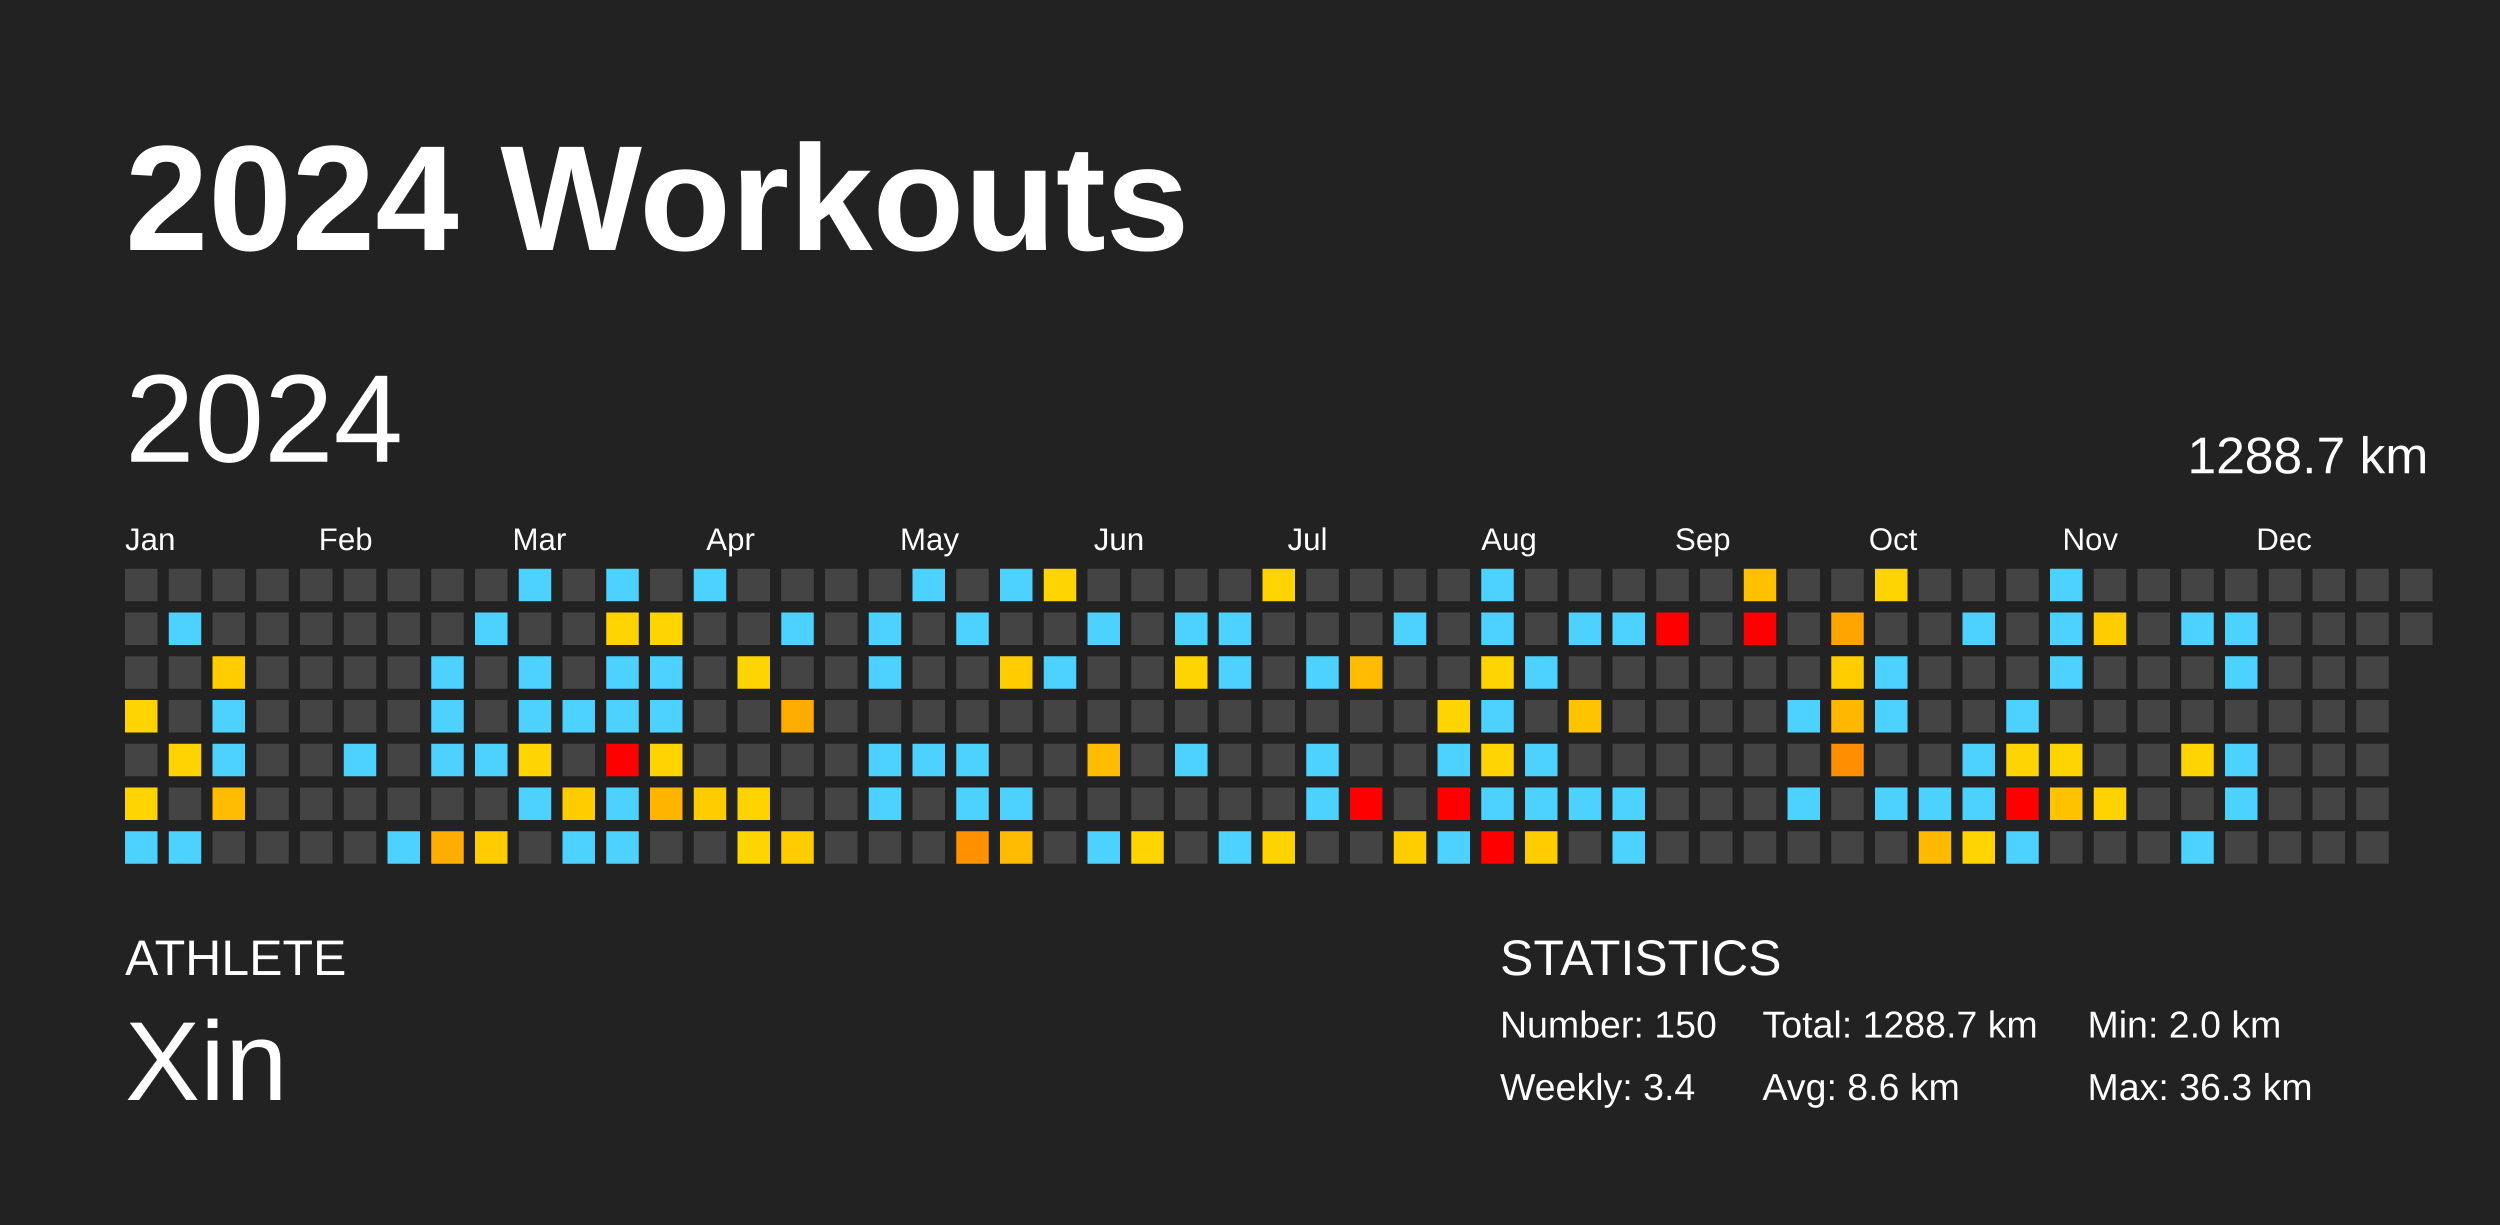
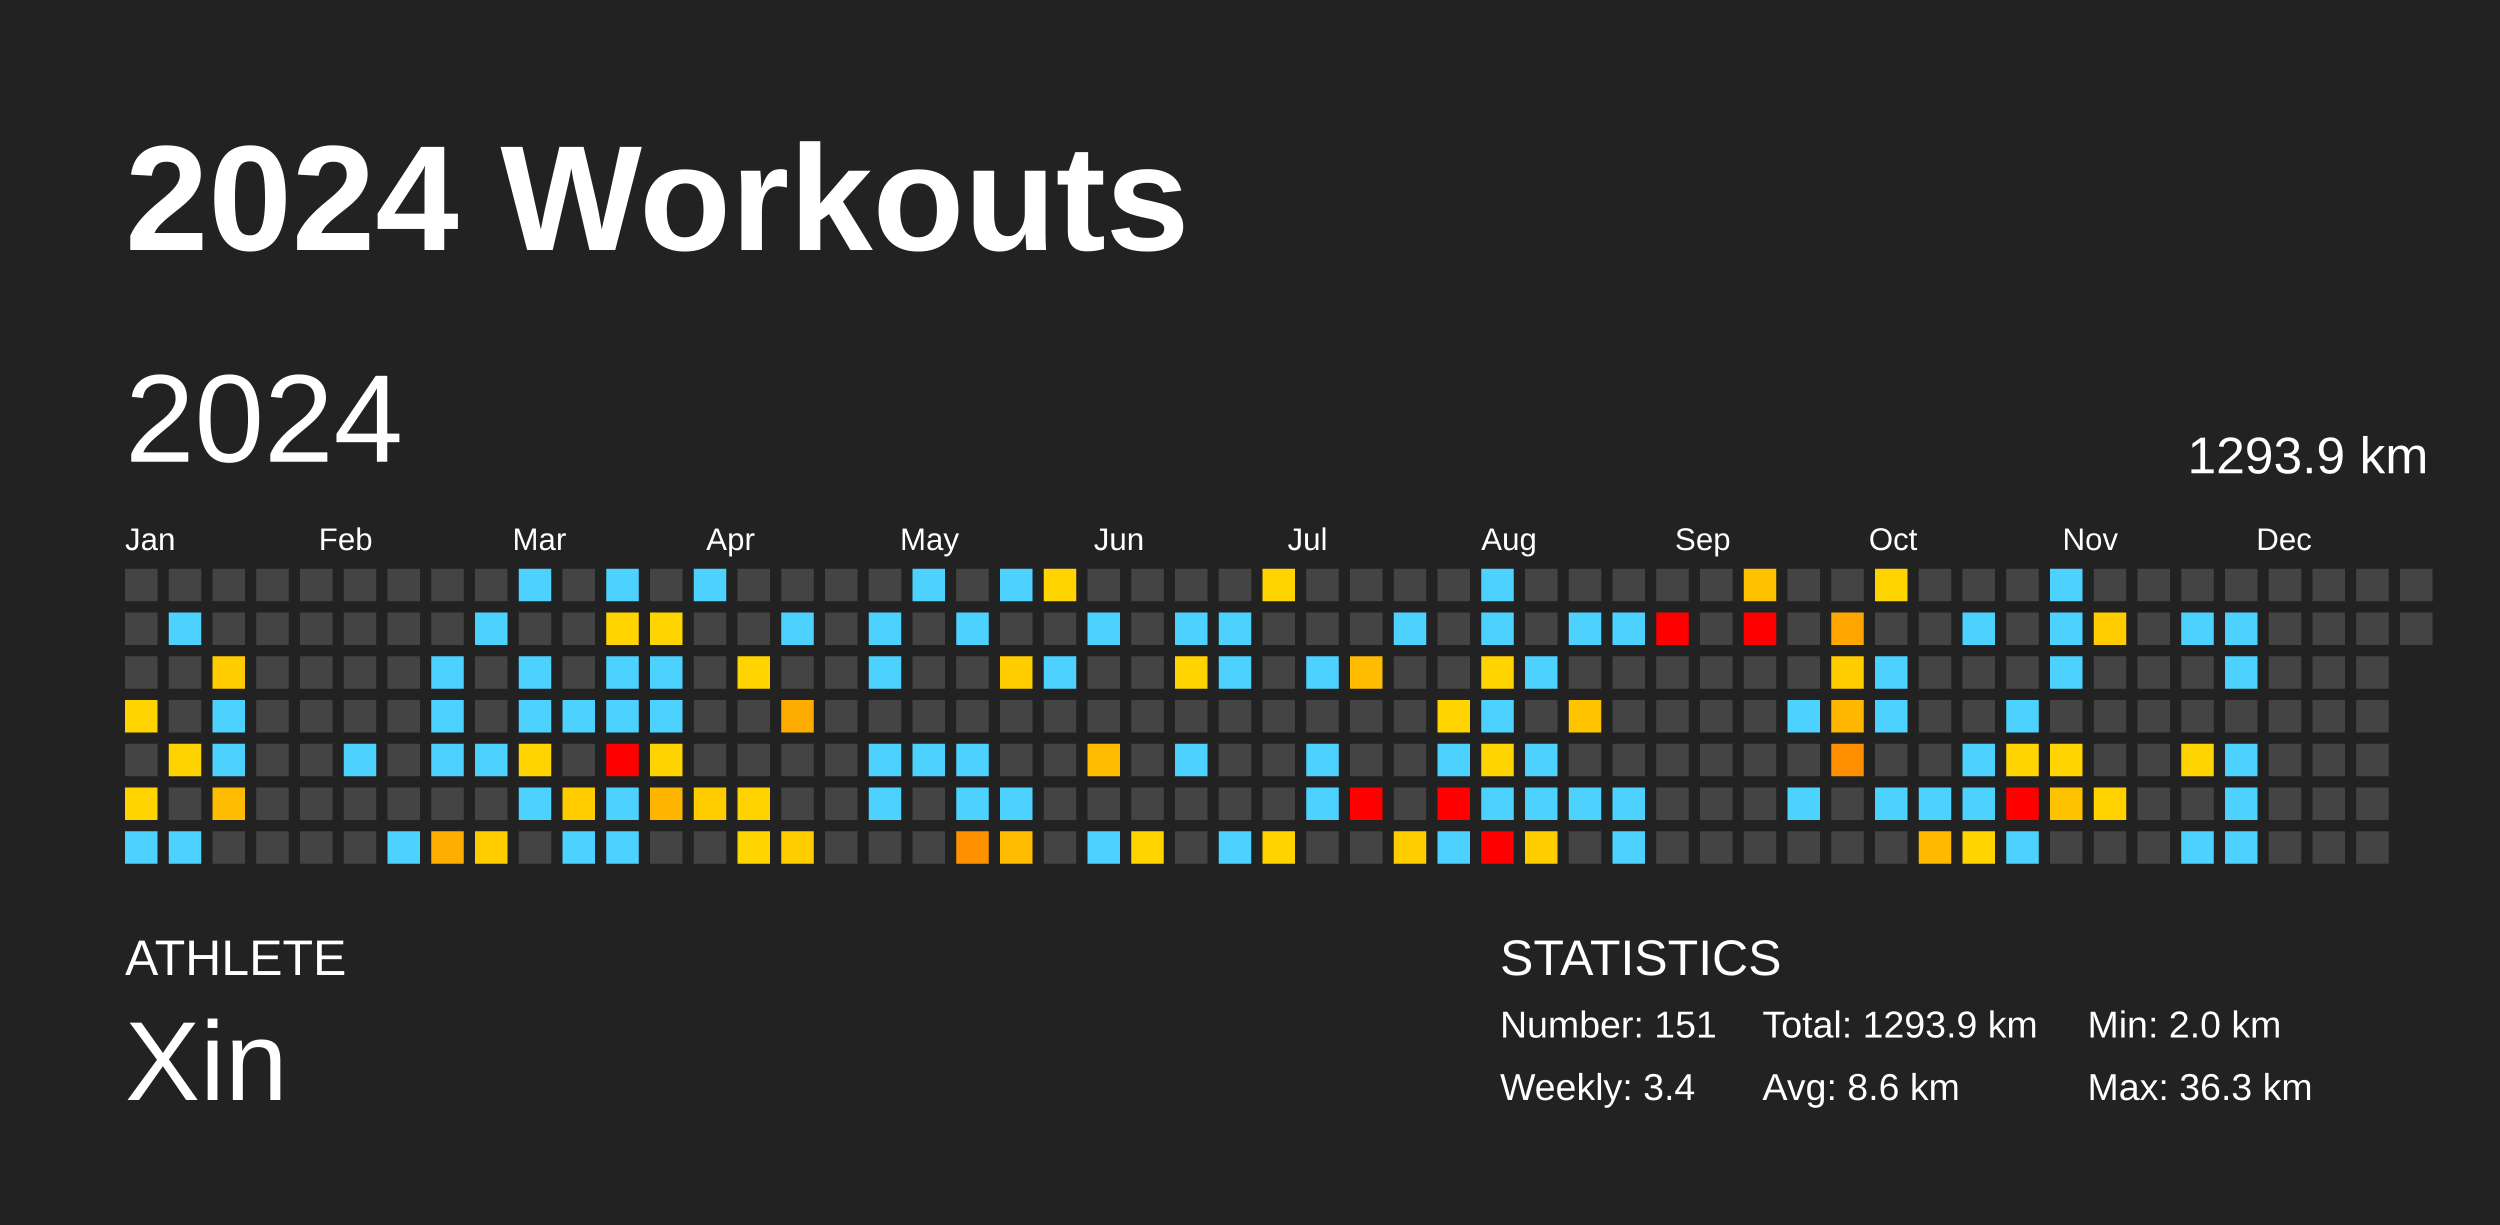
<svg xmlns="http://www.w3.org/2000/svg" baseProfile="full" height="98mm" version="1.1" viewBox="0,0,200,98" width="200mm">
  <defs />
  <rect fill="#222222" height="98" width="200" x="0" y="0" />
  <text fill="#FFFFFF" style="font-size:12px; font-family:Arial; font-weight:bold;" x="10" y="20">2024 Workouts</text>
  <text fill="#FFFFFF" style="font-size:4px; font-family:Arial" x="10" y="78">ATHLETE</text>
  <text fill="#FFFFFF" style="font-size:9px; font-family:Arial" x="10" y="88">Xin</text>
  <text fill="#FFFFFF" style="font-size:4px; font-family:Arial" x="120" y="78">STATISTICS</text>
-   <text fill="#FFFFFF" style="font-size:3px; font-family:Arial" x="120" y="83">Number: 150</text>
+   <text fill="#FFFFFF" style="font-size:3px; font-family:Arial" x="120" y="83">Number: 151</text>
  <text fill="#FFFFFF" style="font-size:3px; font-family:Arial" x="120" y="88">Weekly: 3.4</text>
-   <text fill="#FFFFFF" style="font-size:3px; font-family:Arial" x="141" y="83">Total: 1288.7 km</text>
+   <text fill="#FFFFFF" style="font-size:3px; font-family:Arial" x="141" y="83">Total: 1293.9 km</text>
  <text fill="#FFFFFF" style="font-size:3px; font-family:Arial" x="141" y="88">Avg: 8.6 km</text>
  <text fill="#FFFFFF" style="font-size:3px; font-family:Arial" x="167" y="83">Min: 2.0 km</text>
  <text fill="#FFFFFF" style="font-size:3px; font-family:Arial" x="167" y="88">Max: 36.3 km</text>
  <text dominant-baseline="hanging" fill="#FFFFFF" style="font-size:10.0px; font-family:Arial;" x="10" y="30">2024</text>
-   <text dominant-baseline="hanging" fill="#FFFFFF" style="font-size:4.125px; font-family:Arial;" x="175" y="35">1288.7 km</text>
+   <text dominant-baseline="hanging" fill="#FFFFFF" style="font-size:4.125px; font-family:Arial;" x="175" y="35">1293.9 km</text>
  <text fill="#FFFFFF" style="font-size:2.5px; font-family:Arial" x="10.0" y="44">Jan</text>
  <text fill="#FFFFFF" style="font-size:2.5px; font-family:Arial" x="25.5" y="44">Feb</text>
  <text fill="#FFFFFF" style="font-size:2.5px; font-family:Arial" x="41.0" y="44">Mar</text>
  <text fill="#FFFFFF" style="font-size:2.5px; font-family:Arial" x="56.5" y="44">Apr</text>
  <text fill="#FFFFFF" style="font-size:2.5px; font-family:Arial" x="72.0" y="44">May</text>
  <text fill="#FFFFFF" style="font-size:2.5px; font-family:Arial" x="87.5" y="44">Jun</text>
  <text fill="#FFFFFF" style="font-size:2.5px; font-family:Arial" x="103.0" y="44">Jul</text>
  <text fill="#FFFFFF" style="font-size:2.5px; font-family:Arial" x="118.5" y="44">Aug</text>
  <text fill="#FFFFFF" style="font-size:2.5px; font-family:Arial" x="134.0" y="44">Sep</text>
  <text fill="#FFFFFF" style="font-size:2.5px; font-family:Arial" x="149.5" y="44">Oct</text>
  <text fill="#FFFFFF" style="font-size:2.5px; font-family:Arial" x="165.0" y="44">Nov</text>
  <text fill="#FFFFFF" style="font-size:2.5px; font-family:Arial" x="180.5" y="44">Dec</text>
  <rect fill="#444444" height="2.6" width="2.6" x="10.0" y="45.5" />
  <rect fill="#444444" height="2.6" width="2.6" x="10.0" y="49.0" />
  <rect fill="#444444" height="2.6" width="2.6" x="10.0" y="52.5" />
  <rect fill="#ffd400" height="2.6" width="2.6" x="10.0" y="56.0" />
  <rect fill="#444444" height="2.6" width="2.6" x="10.0" y="59.5" />
  <rect fill="#ffd400" height="2.6" width="2.6" x="10.0" y="63.0" />
  <rect fill="#4dd2ff" height="2.6" width="2.6" x="10.0" y="66.5" />
  <rect fill="#444444" height="2.6" width="2.6" x="13.5" y="45.5" />
  <rect fill="#4dd2ff" height="2.6" width="2.6" x="13.5" y="49.0" />
  <rect fill="#444444" height="2.6" width="2.6" x="13.5" y="52.5" />
  <rect fill="#444444" height="2.6" width="2.6" x="13.5" y="56.0" />
  <rect fill="#ffd300" height="2.6" width="2.6" x="13.5" y="59.5" />
  <rect fill="#444444" height="2.6" width="2.6" x="13.5" y="63.0" />
  <rect fill="#4dd2ff" height="2.6" width="2.6" x="13.5" y="66.5" />
  <rect fill="#444444" height="2.6" width="2.6" x="17.0" y="45.5" />
  <rect fill="#444444" height="2.6" width="2.6" x="17.0" y="49.0" />
  <rect fill="#ffcc00" height="2.6" width="2.6" x="17.0" y="52.5" />
  <rect fill="#4dd2ff" height="2.6" width="2.6" x="17.0" y="56.0" />
  <rect fill="#4dd2ff" height="2.6" width="2.6" x="17.0" y="59.5" />
  <rect fill="#ffbc00" height="2.6" width="2.6" x="17.0" y="63.0" />
  <rect fill="#444444" height="2.6" width="2.6" x="17.0" y="66.5" />
  <rect fill="#444444" height="2.6" width="2.6" x="20.5" y="45.5" />
  <rect fill="#444444" height="2.6" width="2.6" x="20.5" y="49.0" />
  <rect fill="#444444" height="2.6" width="2.6" x="20.5" y="52.5" />
  <rect fill="#444444" height="2.6" width="2.6" x="20.5" y="56.0" />
  <rect fill="#444444" height="2.6" width="2.6" x="20.5" y="59.5" />
  <rect fill="#444444" height="2.6" width="2.6" x="20.5" y="63.0" />
  <rect fill="#444444" height="2.6" width="2.6" x="20.5" y="66.5" />
  <rect fill="#444444" height="2.6" width="2.6" x="24.0" y="45.5" />
  <rect fill="#444444" height="2.6" width="2.6" x="24.0" y="49.0" />
  <rect fill="#444444" height="2.6" width="2.6" x="24.0" y="52.5" />
  <rect fill="#444444" height="2.6" width="2.6" x="24.0" y="56.0" />
  <rect fill="#444444" height="2.6" width="2.6" x="24.0" y="59.5" />
  <rect fill="#444444" height="2.6" width="2.6" x="24.0" y="63.0" />
  <rect fill="#444444" height="2.6" width="2.6" x="24.0" y="66.5" />
  <rect fill="#444444" height="2.6" width="2.6" x="27.5" y="45.5" />
  <rect fill="#444444" height="2.6" width="2.6" x="27.5" y="49.0" />
  <rect fill="#444444" height="2.6" width="2.6" x="27.5" y="52.5" />
  <rect fill="#444444" height="2.6" width="2.6" x="27.5" y="56.0" />
  <rect fill="#4dd2ff" height="2.6" width="2.6" x="27.5" y="59.5" />
  <rect fill="#444444" height="2.6" width="2.6" x="27.5" y="63.0" />
  <rect fill="#444444" height="2.6" width="2.6" x="27.5" y="66.5" />
  <rect fill="#444444" height="2.6" width="2.6" x="31.0" y="45.5" />
  <rect fill="#444444" height="2.6" width="2.6" x="31.0" y="49.0" />
  <rect fill="#444444" height="2.6" width="2.6" x="31.0" y="52.5" />
  <rect fill="#444444" height="2.6" width="2.6" x="31.0" y="56.0" />
  <rect fill="#444444" height="2.6" width="2.6" x="31.0" y="59.5" />
  <rect fill="#444444" height="2.6" width="2.6" x="31.0" y="63.0" />
  <rect fill="#4dd2ff" height="2.6" width="2.6" x="31.0" y="66.5" />
  <rect fill="#444444" height="2.6" width="2.6" x="34.5" y="45.5" />
  <rect fill="#444444" height="2.6" width="2.6" x="34.5" y="49.0" />
  <rect fill="#4dd2ff" height="2.6" width="2.6" x="34.5" y="52.5" />
  <rect fill="#4dd2ff" height="2.6" width="2.6" x="34.5" y="56.0" />
  <rect fill="#4dd2ff" height="2.6" width="2.6" x="34.5" y="59.5" />
  <rect fill="#444444" height="2.6" width="2.6" x="34.5" y="63.0" />
  <rect fill="#ffad00" height="2.6" width="2.6" x="34.5" y="66.5" />
  <rect fill="#444444" height="2.6" width="2.6" x="38.0" y="45.5" />
  <rect fill="#4dd2ff" height="2.6" width="2.6" x="38.0" y="49.0" />
  <rect fill="#444444" height="2.6" width="2.6" x="38.0" y="52.5" />
  <rect fill="#444444" height="2.6" width="2.6" x="38.0" y="56.0" />
  <rect fill="#4dd2ff" height="2.6" width="2.6" x="38.0" y="59.5" />
  <rect fill="#444444" height="2.6" width="2.6" x="38.0" y="63.0" />
  <rect fill="#ffcc00" height="2.6" width="2.6" x="38.0" y="66.5" />
  <rect fill="#4dd2ff" height="2.6" width="2.6" x="41.5" y="45.5" />
  <rect fill="#444444" height="2.6" width="2.6" x="41.5" y="49.0" />
  <rect fill="#4dd2ff" height="2.6" width="2.6" x="41.5" y="52.5" />
  <rect fill="#4dd2ff" height="2.6" width="2.6" x="41.5" y="56.0" />
  <rect fill="#ffd400" height="2.6" width="2.6" x="41.5" y="59.5" />
  <rect fill="#4dd2ff" height="2.6" width="2.6" x="41.5" y="63.0" />
  <rect fill="#444444" height="2.6" width="2.6" x="41.5" y="66.5" />
  <rect fill="#444444" height="2.6" width="2.6" x="45.0" y="45.5" />
  <rect fill="#444444" height="2.6" width="2.6" x="45.0" y="49.0" />
  <rect fill="#444444" height="2.6" width="2.6" x="45.0" y="52.5" />
  <rect fill="#4dd2ff" height="2.6" width="2.6" x="45.0" y="56.0" />
  <rect fill="#444444" height="2.6" width="2.6" x="45.0" y="59.5" />
  <rect fill="#ffcc00" height="2.6" width="2.6" x="45.0" y="63.0" />
  <rect fill="#4dd2ff" height="2.6" width="2.6" x="45.0" y="66.5" />
  <rect fill="#4dd2ff" height="2.6" width="2.6" x="48.5" y="45.5" />
  <rect fill="#ffd400" height="2.6" width="2.6" x="48.5" y="49.0" />
  <rect fill="#4dd2ff" height="2.6" width="2.6" x="48.5" y="52.5" />
  <rect fill="#4dd2ff" height="2.6" width="2.6" x="48.5" y="56.0" />
  <rect fill="red" height="2.6" width="2.6" x="48.5" y="59.5" />
  <rect fill="#4dd2ff" height="2.6" width="2.6" x="48.5" y="63.0" />
  <rect fill="#4dd2ff" height="2.6" width="2.6" x="48.5" y="66.5" />
  <rect fill="#444444" height="2.6" width="2.6" x="52.0" y="45.5" />
  <rect fill="#ffd500" height="2.6" width="2.6" x="52.0" y="49.0" />
  <rect fill="#4dd2ff" height="2.6" width="2.6" x="52.0" y="52.5" />
  <rect fill="#4dd2ff" height="2.6" width="2.6" x="52.0" y="56.0" />
  <rect fill="#ffd300" height="2.6" width="2.6" x="52.0" y="59.5" />
  <rect fill="#ffb400" height="2.6" width="2.6" x="52.0" y="63.0" />
  <rect fill="#444444" height="2.6" width="2.6" x="52.0" y="66.5" />
  <rect fill="#4dd2ff" height="2.6" width="2.6" x="55.5" y="45.5" />
  <rect fill="#444444" height="2.6" width="2.6" x="55.5" y="49.0" />
  <rect fill="#444444" height="2.6" width="2.6" x="55.5" y="52.5" />
  <rect fill="#444444" height="2.6" width="2.6" x="55.5" y="56.0" />
  <rect fill="#444444" height="2.6" width="2.6" x="55.5" y="59.5" />
  <rect fill="#ffcc00" height="2.6" width="2.6" x="55.5" y="63.0" />
  <rect fill="#444444" height="2.6" width="2.6" x="55.5" y="66.5" />
  <rect fill="#444444" height="2.6" width="2.6" x="59.0" y="45.5" />
  <rect fill="#444444" height="2.6" width="2.6" x="59.0" y="49.0" />
  <rect fill="#ffd400" height="2.6" width="2.6" x="59.0" y="52.5" />
  <rect fill="#444444" height="2.6" width="2.6" x="59.0" y="56.0" />
  <rect fill="#444444" height="2.6" width="2.6" x="59.0" y="59.5" />
  <rect fill="#ffd300" height="2.6" width="2.6" x="59.0" y="63.0" />
  <rect fill="#ffd500" height="2.6" width="2.6" x="59.0" y="66.5" />
  <rect fill="#444444" height="2.6" width="2.6" x="62.5" y="45.5" />
  <rect fill="#4dd2ff" height="2.6" width="2.6" x="62.5" y="49.0" />
  <rect fill="#444444" height="2.6" width="2.6" x="62.5" y="52.5" />
  <rect fill="#ffac00" height="2.6" width="2.6" x="62.5" y="56.0" />
  <rect fill="#444444" height="2.6" width="2.6" x="62.5" y="59.5" />
  <rect fill="#444444" height="2.6" width="2.6" x="62.5" y="63.0" />
  <rect fill="#ffcc00" height="2.6" width="2.6" x="62.5" y="66.5" />
  <rect fill="#444444" height="2.6" width="2.6" x="66.0" y="45.5" />
  <rect fill="#444444" height="2.6" width="2.6" x="66.0" y="49.0" />
  <rect fill="#444444" height="2.6" width="2.6" x="66.0" y="52.5" />
  <rect fill="#444444" height="2.6" width="2.6" x="66.0" y="56.0" />
  <rect fill="#444444" height="2.6" width="2.6" x="66.0" y="59.5" />
  <rect fill="#444444" height="2.6" width="2.6" x="66.0" y="63.0" />
  <rect fill="#444444" height="2.6" width="2.6" x="66.0" y="66.5" />
  <rect fill="#444444" height="2.6" width="2.6" x="69.5" y="45.5" />
  <rect fill="#4dd2ff" height="2.6" width="2.6" x="69.5" y="49.0" />
  <rect fill="#4dd2ff" height="2.6" width="2.6" x="69.5" y="52.5" />
  <rect fill="#444444" height="2.6" width="2.6" x="69.5" y="56.0" />
  <rect fill="#4dd2ff" height="2.6" width="2.6" x="69.5" y="59.5" />
  <rect fill="#4dd2ff" height="2.6" width="2.6" x="69.5" y="63.0" />
  <rect fill="#444444" height="2.6" width="2.6" x="69.5" y="66.5" />
  <rect fill="#4dd2ff" height="2.6" width="2.6" x="73.0" y="45.5" />
  <rect fill="#444444" height="2.6" width="2.6" x="73.0" y="49.0" />
  <rect fill="#444444" height="2.6" width="2.6" x="73.0" y="52.5" />
  <rect fill="#444444" height="2.6" width="2.6" x="73.0" y="56.0" />
  <rect fill="#4dd2ff" height="2.6" width="2.6" x="73.0" y="59.5" />
  <rect fill="#444444" height="2.6" width="2.6" x="73.0" y="63.0" />
  <rect fill="#444444" height="2.6" width="2.6" x="73.0" y="66.5" />
  <rect fill="#444444" height="2.6" width="2.6" x="76.5" y="45.5" />
  <rect fill="#4dd2ff" height="2.6" width="2.6" x="76.5" y="49.0" />
  <rect fill="#444444" height="2.6" width="2.6" x="76.5" y="52.5" />
  <rect fill="#444444" height="2.6" width="2.6" x="76.5" y="56.0" />
  <rect fill="#4dd2ff" height="2.6" width="2.6" x="76.5" y="59.5" />
  <rect fill="#4dd2ff" height="2.6" width="2.6" x="76.5" y="63.0" />
  <rect fill="#ff9000" height="2.6" width="2.6" x="76.5" y="66.5" />
  <rect fill="#4dd2ff" height="2.6" width="2.6" x="80.0" y="45.5" />
  <rect fill="#444444" height="2.6" width="2.6" x="80.0" y="49.0" />
  <rect fill="#ffcc00" height="2.6" width="2.6" x="80.0" y="52.5" />
  <rect fill="#444444" height="2.6" width="2.6" x="80.0" y="56.0" />
  <rect fill="#444444" height="2.6" width="2.6" x="80.0" y="59.5" />
  <rect fill="#4dd2ff" height="2.6" width="2.6" x="80.0" y="63.0" />
  <rect fill="#ffbb00" height="2.6" width="2.6" x="80.0" y="66.5" />
  <rect fill="#ffd400" height="2.6" width="2.6" x="83.5" y="45.5" />
  <rect fill="#444444" height="2.6" width="2.6" x="83.5" y="49.0" />
  <rect fill="#4dd2ff" height="2.6" width="2.6" x="83.5" y="52.5" />
  <rect fill="#444444" height="2.6" width="2.6" x="83.5" y="56.0" />
  <rect fill="#444444" height="2.6" width="2.6" x="83.5" y="59.5" />
  <rect fill="#444444" height="2.6" width="2.6" x="83.5" y="63.0" />
  <rect fill="#444444" height="2.6" width="2.6" x="83.5" y="66.5" />
  <rect fill="#444444" height="2.6" width="2.6" x="87.0" y="45.5" />
  <rect fill="#4dd2ff" height="2.6" width="2.6" x="87.0" y="49.0" />
  <rect fill="#444444" height="2.6" width="2.6" x="87.0" y="52.5" />
  <rect fill="#444444" height="2.6" width="2.6" x="87.0" y="56.0" />
  <rect fill="#ffbc00" height="2.6" width="2.6" x="87.0" y="59.5" />
  <rect fill="#444444" height="2.6" width="2.6" x="87.0" y="63.0" />
  <rect fill="#4dd2ff" height="2.6" width="2.6" x="87.0" y="66.5" />
  <rect fill="#444444" height="2.6" width="2.6" x="90.5" y="45.5" />
  <rect fill="#444444" height="2.6" width="2.6" x="90.5" y="49.0" />
  <rect fill="#444444" height="2.6" width="2.6" x="90.5" y="52.5" />
  <rect fill="#444444" height="2.6" width="2.6" x="90.5" y="56.0" />
  <rect fill="#444444" height="2.6" width="2.6" x="90.5" y="59.5" />
  <rect fill="#444444" height="2.6" width="2.6" x="90.5" y="63.0" />
  <rect fill="#ffd400" height="2.6" width="2.6" x="90.5" y="66.5" />
  <rect fill="#444444" height="2.6" width="2.6" x="94.0" y="45.5" />
  <rect fill="#4dd2ff" height="2.6" width="2.6" x="94.0" y="49.0" />
  <rect fill="#ffd400" height="2.6" width="2.6" x="94.0" y="52.5" />
  <rect fill="#444444" height="2.6" width="2.6" x="94.0" y="56.0" />
  <rect fill="#4dd2ff" height="2.6" width="2.6" x="94.0" y="59.5" />
  <rect fill="#444444" height="2.6" width="2.6" x="94.0" y="63.0" />
  <rect fill="#444444" height="2.6" width="2.6" x="94.0" y="66.5" />
  <rect fill="#444444" height="2.6" width="2.6" x="97.5" y="45.5" />
  <rect fill="#4dd2ff" height="2.6" width="2.6" x="97.5" y="49.0" />
  <rect fill="#4dd2ff" height="2.6" width="2.6" x="97.5" y="52.5" />
  <rect fill="#444444" height="2.6" width="2.6" x="97.5" y="56.0" />
  <rect fill="#444444" height="2.6" width="2.6" x="97.5" y="59.5" />
  <rect fill="#444444" height="2.6" width="2.6" x="97.5" y="63.0" />
  <rect fill="#4dd2ff" height="2.6" width="2.6" x="97.5" y="66.5" />
  <rect fill="#ffd400" height="2.6" width="2.6" x="101.0" y="45.5" />
  <rect fill="#444444" height="2.6" width="2.6" x="101.0" y="49.0" />
  <rect fill="#444444" height="2.6" width="2.6" x="101.0" y="52.5" />
  <rect fill="#444444" height="2.6" width="2.6" x="101.0" y="56.0" />
  <rect fill="#444444" height="2.6" width="2.6" x="101.0" y="59.5" />
  <rect fill="#444444" height="2.6" width="2.6" x="101.0" y="63.0" />
  <rect fill="#ffd300" height="2.6" width="2.6" x="101.0" y="66.5" />
  <rect fill="#444444" height="2.6" width="2.6" x="104.5" y="45.5" />
  <rect fill="#444444" height="2.6" width="2.6" x="104.5" y="49.0" />
  <rect fill="#4dd2ff" height="2.6" width="2.6" x="104.5" y="52.5" />
  <rect fill="#444444" height="2.6" width="2.6" x="104.5" y="56.0" />
  <rect fill="#4dd2ff" height="2.6" width="2.6" x="104.5" y="59.5" />
  <rect fill="#4dd2ff" height="2.6" width="2.6" x="104.5" y="63.0" />
  <rect fill="#444444" height="2.6" width="2.6" x="104.5" y="66.5" />
  <rect fill="#444444" height="2.6" width="2.6" x="108.0" y="45.5" />
  <rect fill="#444444" height="2.6" width="2.6" x="108.0" y="49.0" />
  <rect fill="#ffbc00" height="2.6" width="2.6" x="108.0" y="52.5" />
  <rect fill="#444444" height="2.6" width="2.6" x="108.0" y="56.0" />
  <rect fill="#444444" height="2.6" width="2.6" x="108.0" y="59.5" />
  <rect fill="red" height="2.6" width="2.6" x="108.0" y="63.0" />
  <rect fill="#444444" height="2.6" width="2.6" x="108.0" y="66.5" />
  <rect fill="#444444" height="2.6" width="2.6" x="111.5" y="45.5" />
  <rect fill="#4dd2ff" height="2.6" width="2.6" x="111.5" y="49.0" />
  <rect fill="#444444" height="2.6" width="2.6" x="111.5" y="52.5" />
  <rect fill="#444444" height="2.6" width="2.6" x="111.5" y="56.0" />
  <rect fill="#444444" height="2.6" width="2.6" x="111.5" y="59.5" />
  <rect fill="#444444" height="2.6" width="2.6" x="111.5" y="63.0" />
  <rect fill="#ffcd00" height="2.6" width="2.6" x="111.5" y="66.5" />
  <rect fill="#444444" height="2.6" width="2.6" x="115.0" y="45.5" />
  <rect fill="#444444" height="2.6" width="2.6" x="115.0" y="49.0" />
  <rect fill="#444444" height="2.6" width="2.6" x="115.0" y="52.5" />
  <rect fill="#ffd400" height="2.6" width="2.6" x="115.0" y="56.0" />
  <rect fill="#4dd2ff" height="2.6" width="2.6" x="115.0" y="59.5" />
  <rect fill="red" height="2.6" width="2.6" x="115.0" y="63.0" />
  <rect fill="#4dd2ff" height="2.6" width="2.6" x="115.0" y="66.5" />
  <rect fill="#4dd2ff" height="2.6" width="2.6" x="118.5" y="45.5" />
  <rect fill="#4dd2ff" height="2.6" width="2.6" x="118.5" y="49.0" />
  <rect fill="#ffd400" height="2.6" width="2.6" x="118.5" y="52.5" />
  <rect fill="#4dd2ff" height="2.6" width="2.6" x="118.5" y="56.0" />
  <rect fill="#ffd400" height="2.6" width="2.6" x="118.5" y="59.5" />
  <rect fill="#4dd2ff" height="2.6" width="2.6" x="118.5" y="63.0" />
  <rect fill="red" height="2.6" width="2.6" x="118.5" y="66.5" />
  <rect fill="#444444" height="2.6" width="2.6" x="122.0" y="45.5" />
  <rect fill="#444444" height="2.6" width="2.6" x="122.0" y="49.0" />
  <rect fill="#4dd2ff" height="2.6" width="2.6" x="122.0" y="52.5" />
  <rect fill="#444444" height="2.6" width="2.6" x="122.0" y="56.0" />
  <rect fill="#4dd2ff" height="2.6" width="2.6" x="122.0" y="59.5" />
  <rect fill="#4dd2ff" height="2.6" width="2.6" x="122.0" y="63.0" />
  <rect fill="#ffcc00" height="2.6" width="2.6" x="122.0" y="66.5" />
  <rect fill="#444444" height="2.6" width="2.6" x="125.5" y="45.5" />
  <rect fill="#4dd2ff" height="2.6" width="2.6" x="125.5" y="49.0" />
  <rect fill="#444444" height="2.6" width="2.6" x="125.5" y="52.5" />
  <rect fill="#ffc300" height="2.6" width="2.6" x="125.5" y="56.0" />
  <rect fill="#444444" height="2.6" width="2.6" x="125.5" y="59.5" />
  <rect fill="#4dd2ff" height="2.6" width="2.6" x="125.5" y="63.0" />
  <rect fill="#444444" height="2.6" width="2.6" x="125.5" y="66.5" />
  <rect fill="#444444" height="2.6" width="2.6" x="129.0" y="45.5" />
  <rect fill="#4dd2ff" height="2.6" width="2.6" x="129.0" y="49.0" />
  <rect fill="#444444" height="2.6" width="2.6" x="129.0" y="52.5" />
  <rect fill="#444444" height="2.6" width="2.6" x="129.0" y="56.0" />
  <rect fill="#444444" height="2.6" width="2.6" x="129.0" y="59.5" />
  <rect fill="#4dd2ff" height="2.6" width="2.6" x="129.0" y="63.0" />
  <rect fill="#4dd2ff" height="2.6" width="2.6" x="129.0" y="66.5" />
  <rect fill="#444444" height="2.6" width="2.6" x="132.5" y="45.5" />
  <rect fill="red" height="2.6" width="2.6" x="132.5" y="49.0" />
  <rect fill="#444444" height="2.6" width="2.6" x="132.5" y="52.5" />
  <rect fill="#444444" height="2.6" width="2.6" x="132.5" y="56.0" />
  <rect fill="#444444" height="2.6" width="2.6" x="132.5" y="59.5" />
  <rect fill="#444444" height="2.6" width="2.6" x="132.5" y="63.0" />
  <rect fill="#444444" height="2.6" width="2.6" x="132.5" y="66.5" />
  <rect fill="#444444" height="2.6" width="2.6" x="136.0" y="45.5" />
  <rect fill="#444444" height="2.6" width="2.6" x="136.0" y="49.0" />
  <rect fill="#444444" height="2.6" width="2.6" x="136.0" y="52.5" />
  <rect fill="#444444" height="2.6" width="2.6" x="136.0" y="56.0" />
  <rect fill="#444444" height="2.6" width="2.6" x="136.0" y="59.5" />
  <rect fill="#444444" height="2.6" width="2.6" x="136.0" y="63.0" />
  <rect fill="#444444" height="2.6" width="2.6" x="136.0" y="66.5" />
  <rect fill="#ffc000" height="2.6" width="2.6" x="139.5" y="45.5" />
  <rect fill="red" height="2.6" width="2.6" x="139.5" y="49.0" />
  <rect fill="#444444" height="2.6" width="2.6" x="139.5" y="52.5" />
  <rect fill="#444444" height="2.6" width="2.6" x="139.5" y="56.0" />
  <rect fill="#444444" height="2.6" width="2.6" x="139.5" y="59.5" />
  <rect fill="#444444" height="2.6" width="2.6" x="139.5" y="63.0" />
  <rect fill="#444444" height="2.6" width="2.6" x="139.5" y="66.5" />
  <rect fill="#444444" height="2.6" width="2.6" x="143.0" y="45.5" />
  <rect fill="#444444" height="2.6" width="2.6" x="143.0" y="49.0" />
  <rect fill="#444444" height="2.6" width="2.6" x="143.0" y="52.5" />
  <rect fill="#4dd2ff" height="2.6" width="2.6" x="143.0" y="56.0" />
  <rect fill="#444444" height="2.6" width="2.6" x="143.0" y="59.5" />
  <rect fill="#4dd2ff" height="2.6" width="2.6" x="143.0" y="63.0" />
  <rect fill="#444444" height="2.6" width="2.6" x="143.0" y="66.5" />
  <rect fill="#444444" height="2.6" width="2.6" x="146.5" y="45.5" />
  <rect fill="#ffa500" height="2.6" width="2.6" x="146.5" y="49.0" />
  <rect fill="#ffcd00" height="2.6" width="2.6" x="146.5" y="52.5" />
  <rect fill="#ffb700" height="2.6" width="2.6" x="146.5" y="56.0" />
  <rect fill="#ff8e00" height="2.6" width="2.6" x="146.5" y="59.5" />
  <rect fill="#444444" height="2.6" width="2.6" x="146.5" y="63.0" />
  <rect fill="#444444" height="2.6" width="2.6" x="146.5" y="66.5" />
  <rect fill="#ffd400" height="2.6" width="2.6" x="150.0" y="45.5" />
  <rect fill="#444444" height="2.6" width="2.6" x="150.0" y="49.0" />
  <rect fill="#4dd2ff" height="2.6" width="2.6" x="150.0" y="52.5" />
  <rect fill="#4dd2ff" height="2.6" width="2.6" x="150.0" y="56.0" />
  <rect fill="#444444" height="2.6" width="2.6" x="150.0" y="59.5" />
  <rect fill="#4dd2ff" height="2.6" width="2.6" x="150.0" y="63.0" />
  <rect fill="#444444" height="2.6" width="2.6" x="150.0" y="66.5" />
  <rect fill="#444444" height="2.6" width="2.6" x="153.5" y="45.5" />
  <rect fill="#444444" height="2.6" width="2.6" x="153.5" y="49.0" />
  <rect fill="#444444" height="2.6" width="2.6" x="153.5" y="52.5" />
  <rect fill="#444444" height="2.6" width="2.6" x="153.5" y="56.0" />
  <rect fill="#444444" height="2.6" width="2.6" x="153.5" y="59.5" />
  <rect fill="#4dd2ff" height="2.6" width="2.6" x="153.5" y="63.0" />
  <rect fill="#ffb900" height="2.6" width="2.6" x="153.5" y="66.5" />
  <rect fill="#444444" height="2.6" width="2.6" x="157.0" y="45.5" />
  <rect fill="#4dd2ff" height="2.6" width="2.6" x="157.0" y="49.0" />
  <rect fill="#444444" height="2.6" width="2.6" x="157.0" y="52.5" />
  <rect fill="#444444" height="2.6" width="2.6" x="157.0" y="56.0" />
  <rect fill="#4dd2ff" height="2.6" width="2.6" x="157.0" y="59.5" />
  <rect fill="#4dd2ff" height="2.6" width="2.6" x="157.0" y="63.0" />
  <rect fill="#ffd400" height="2.6" width="2.6" x="157.0" y="66.5" />
  <rect fill="#444444" height="2.6" width="2.6" x="160.5" y="45.5" />
  <rect fill="#444444" height="2.6" width="2.6" x="160.5" y="49.0" />
  <rect fill="#444444" height="2.6" width="2.6" x="160.5" y="52.5" />
  <rect fill="#4dd2ff" height="2.6" width="2.6" x="160.5" y="56.0" />
  <rect fill="#ffd400" height="2.6" width="2.6" x="160.5" y="59.5" />
  <rect fill="red" height="2.6" width="2.6" x="160.5" y="63.0" />
  <rect fill="#4dd2ff" height="2.6" width="2.6" x="160.5" y="66.5" />
  <rect fill="#4dd2ff" height="2.6" width="2.6" x="164.0" y="45.5" />
  <rect fill="#4dd2ff" height="2.6" width="2.6" x="164.0" y="49.0" />
  <rect fill="#4dd2ff" height="2.6" width="2.6" x="164.0" y="52.5" />
  <rect fill="#444444" height="2.6" width="2.6" x="164.0" y="56.0" />
  <rect fill="#ffd400" height="2.6" width="2.6" x="164.0" y="59.5" />
  <rect fill="#ffc200" height="2.6" width="2.6" x="164.0" y="63.0" />
  <rect fill="#444444" height="2.6" width="2.6" x="164.0" y="66.5" />
  <rect fill="#444444" height="2.6" width="2.6" x="167.5" y="45.5" />
  <rect fill="#ffcc00" height="2.6" width="2.6" x="167.5" y="49.0" />
  <rect fill="#444444" height="2.6" width="2.6" x="167.5" y="52.5" />
  <rect fill="#444444" height="2.6" width="2.6" x="167.5" y="56.0" />
  <rect fill="#444444" height="2.6" width="2.6" x="167.5" y="59.5" />
  <rect fill="#ffd200" height="2.6" width="2.6" x="167.5" y="63.0" />
  <rect fill="#444444" height="2.6" width="2.6" x="167.5" y="66.5" />
  <rect fill="#444444" height="2.6" width="2.6" x="171.0" y="45.5" />
  <rect fill="#444444" height="2.6" width="2.6" x="171.0" y="49.0" />
  <rect fill="#444444" height="2.6" width="2.6" x="171.0" y="52.5" />
  <rect fill="#444444" height="2.6" width="2.6" x="171.0" y="56.0" />
  <rect fill="#444444" height="2.6" width="2.6" x="171.0" y="59.5" />
  <rect fill="#444444" height="2.6" width="2.6" x="171.0" y="63.0" />
  <rect fill="#444444" height="2.6" width="2.6" x="171.0" y="66.5" />
  <rect fill="#444444" height="2.6" width="2.6" x="174.5" y="45.5" />
  <rect fill="#4dd2ff" height="2.6" width="2.6" x="174.5" y="49.0" />
  <rect fill="#444444" height="2.6" width="2.6" x="174.5" y="52.5" />
  <rect fill="#444444" height="2.6" width="2.6" x="174.5" y="56.0" />
  <rect fill="#ffd400" height="2.6" width="2.6" x="174.5" y="59.5" />
  <rect fill="#444444" height="2.6" width="2.6" x="174.5" y="63.0" />
  <rect fill="#4dd2ff" height="2.6" width="2.6" x="174.5" y="66.5" />
  <rect fill="#444444" height="2.6" width="2.6" x="178.0" y="45.5" />
  <rect fill="#4dd2ff" height="2.6" width="2.6" x="178.0" y="49.0" />
  <rect fill="#4dd2ff" height="2.6" width="2.6" x="178.0" y="52.5" />
  <rect fill="#444444" height="2.6" width="2.6" x="178.0" y="56.0" />
  <rect fill="#4dd2ff" height="2.6" width="2.6" x="178.0" y="59.5" />
  <rect fill="#4dd2ff" height="2.6" width="2.6" x="178.0" y="63.0" />
-   <rect fill="#444444" height="2.6" width="2.6" x="178.0" y="66.5" />
+   <rect fill="#4dd2ff" height="2.6" width="2.6" x="178.0" y="66.5" />
  <rect fill="#444444" height="2.6" width="2.6" x="181.5" y="45.5" />
  <rect fill="#444444" height="2.6" width="2.6" x="181.5" y="49.0" />
  <rect fill="#444444" height="2.6" width="2.6" x="181.5" y="52.5" />
  <rect fill="#444444" height="2.6" width="2.6" x="181.5" y="56.0" />
  <rect fill="#444444" height="2.6" width="2.6" x="181.5" y="59.5" />
  <rect fill="#444444" height="2.6" width="2.6" x="181.5" y="63.0" />
  <rect fill="#444444" height="2.6" width="2.6" x="181.5" y="66.5" />
  <rect fill="#444444" height="2.6" width="2.6" x="185.0" y="45.5" />
  <rect fill="#444444" height="2.6" width="2.6" x="185.0" y="49.0" />
  <rect fill="#444444" height="2.6" width="2.6" x="185.0" y="52.5" />
  <rect fill="#444444" height="2.6" width="2.6" x="185.0" y="56.0" />
  <rect fill="#444444" height="2.6" width="2.6" x="185.0" y="59.5" />
  <rect fill="#444444" height="2.6" width="2.6" x="185.0" y="63.0" />
  <rect fill="#444444" height="2.6" width="2.6" x="185.0" y="66.5" />
  <rect fill="#444444" height="2.6" width="2.6" x="188.5" y="45.5" />
  <rect fill="#444444" height="2.6" width="2.6" x="188.5" y="49.0" />
  <rect fill="#444444" height="2.6" width="2.6" x="188.5" y="52.5" />
  <rect fill="#444444" height="2.6" width="2.6" x="188.5" y="56.0" />
  <rect fill="#444444" height="2.6" width="2.6" x="188.5" y="59.5" />
  <rect fill="#444444" height="2.6" width="2.6" x="188.5" y="63.0" />
  <rect fill="#444444" height="2.6" width="2.6" x="188.5" y="66.5" />
  <rect fill="#444444" height="2.6" width="2.6" x="192.0" y="45.5" />
  <rect fill="#444444" height="2.6" width="2.6" x="192.0" y="49.0" />
</svg>
